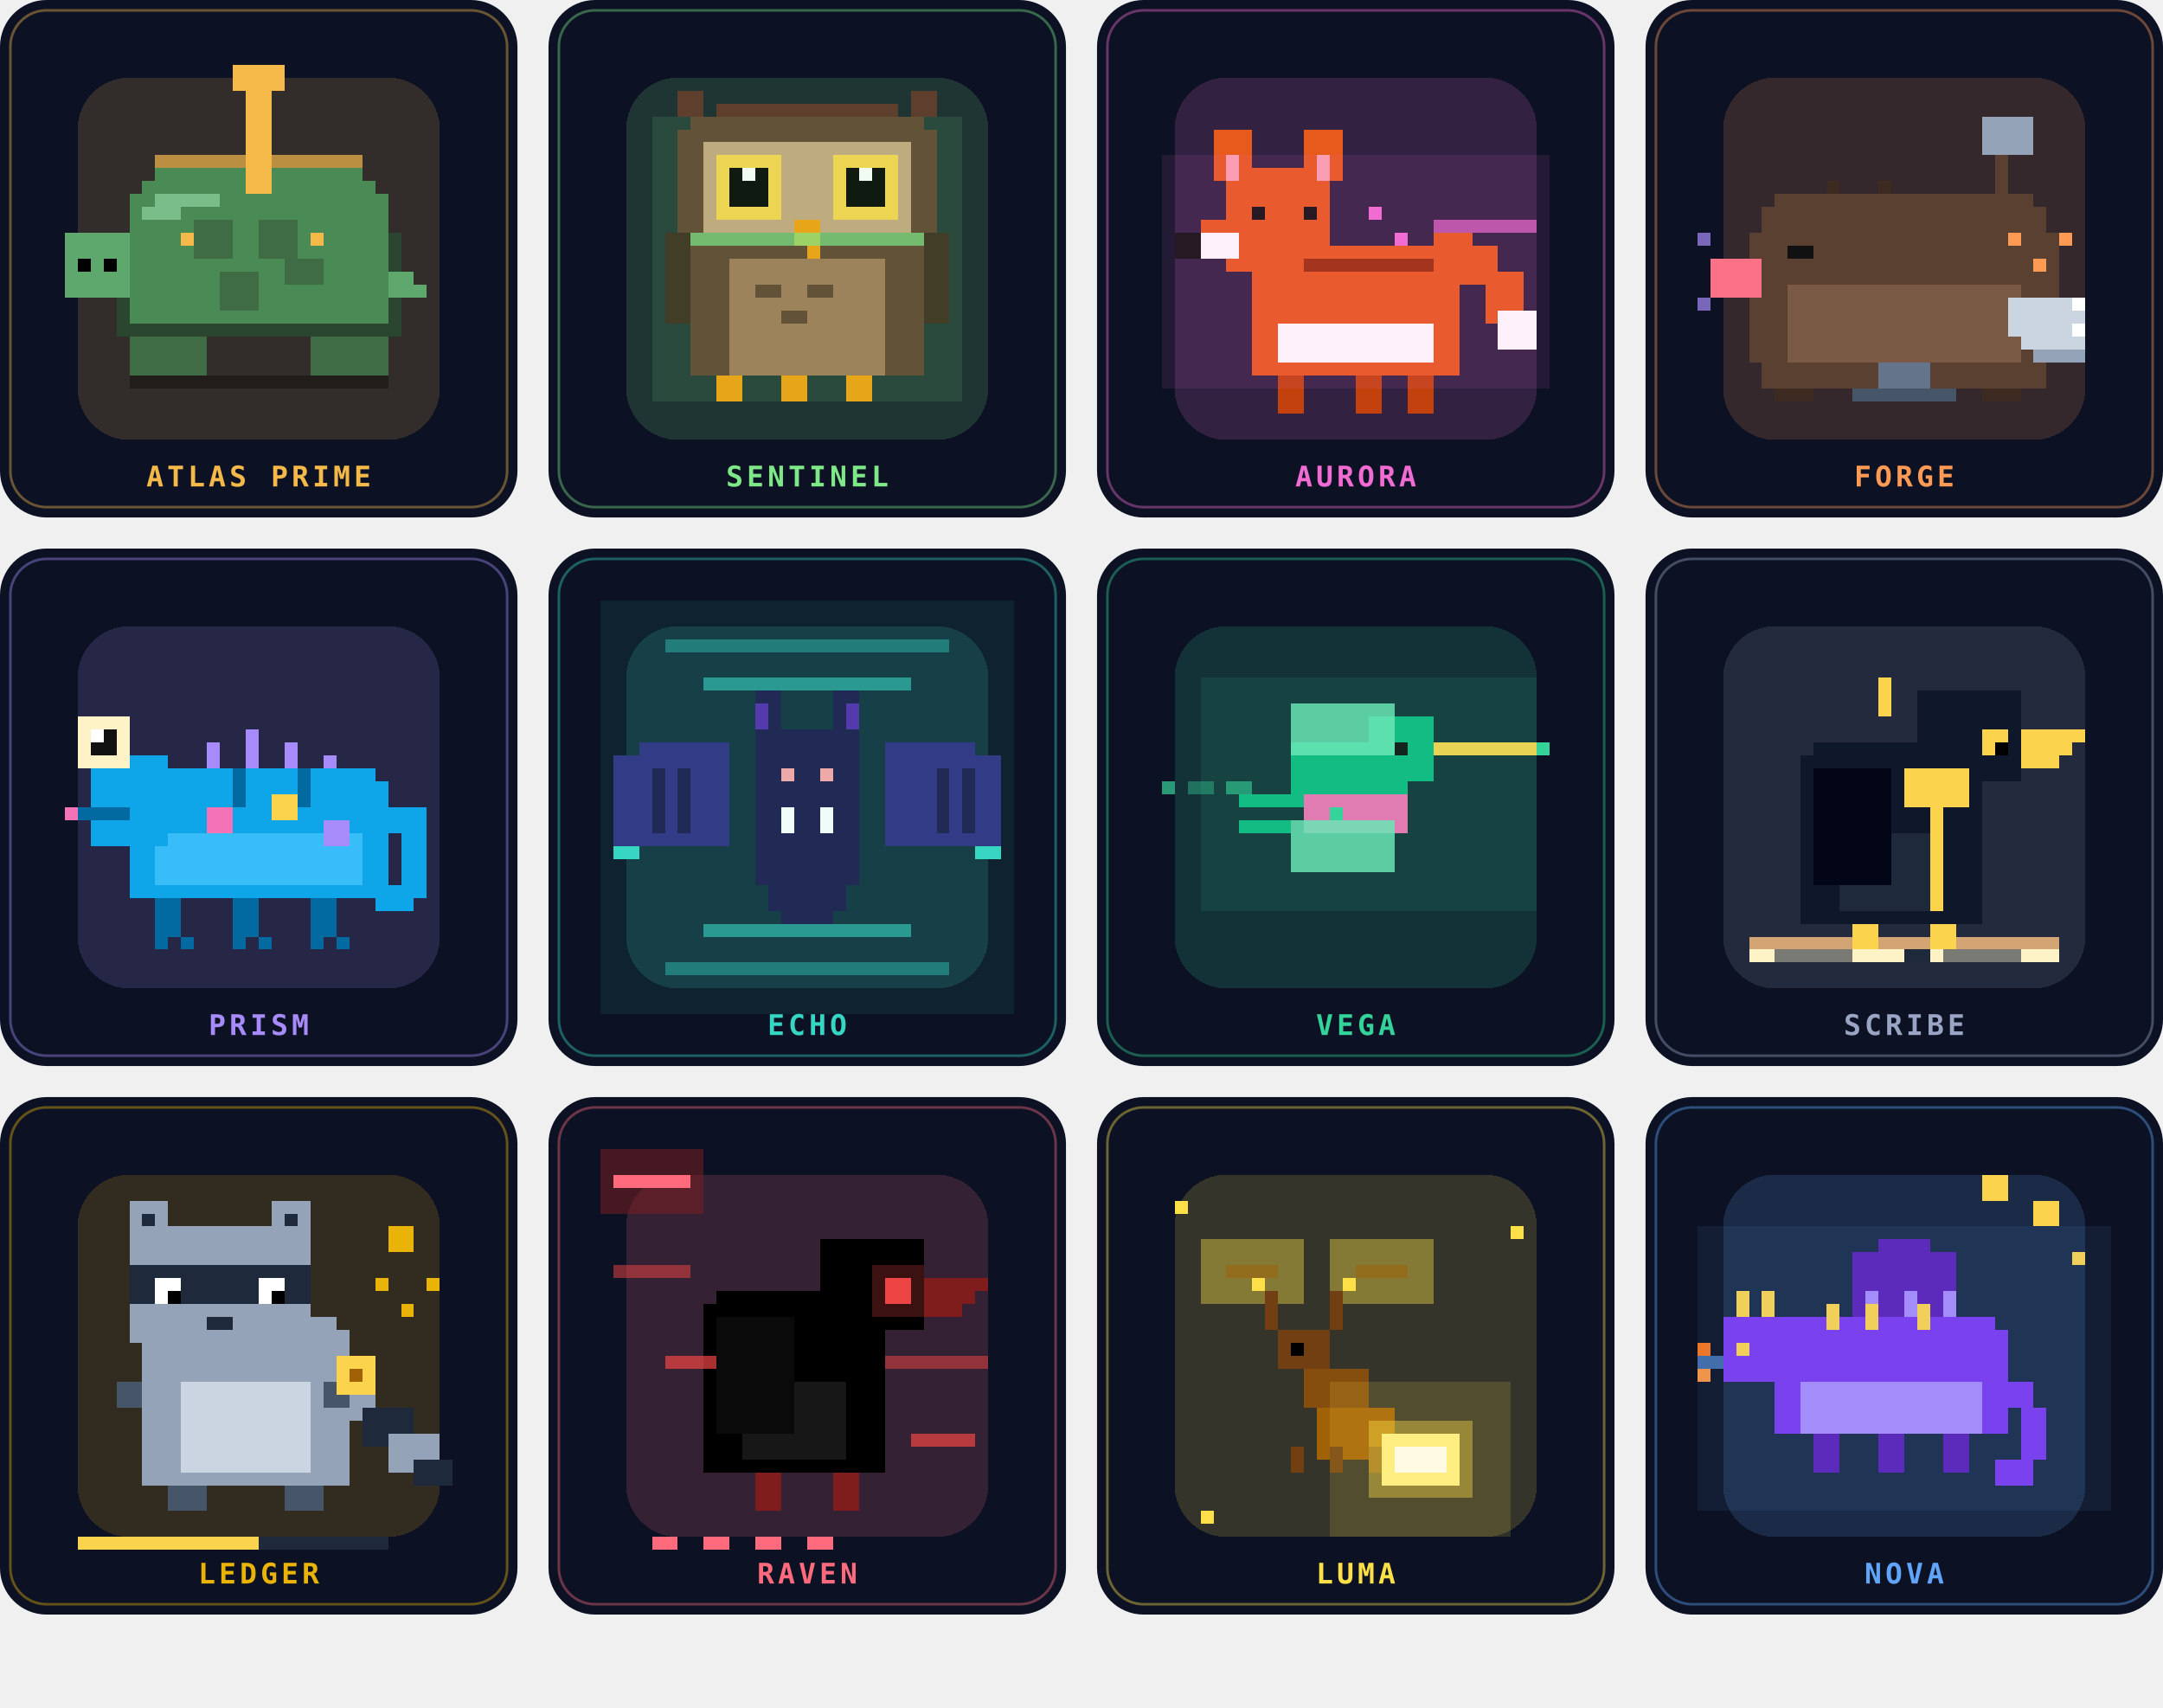
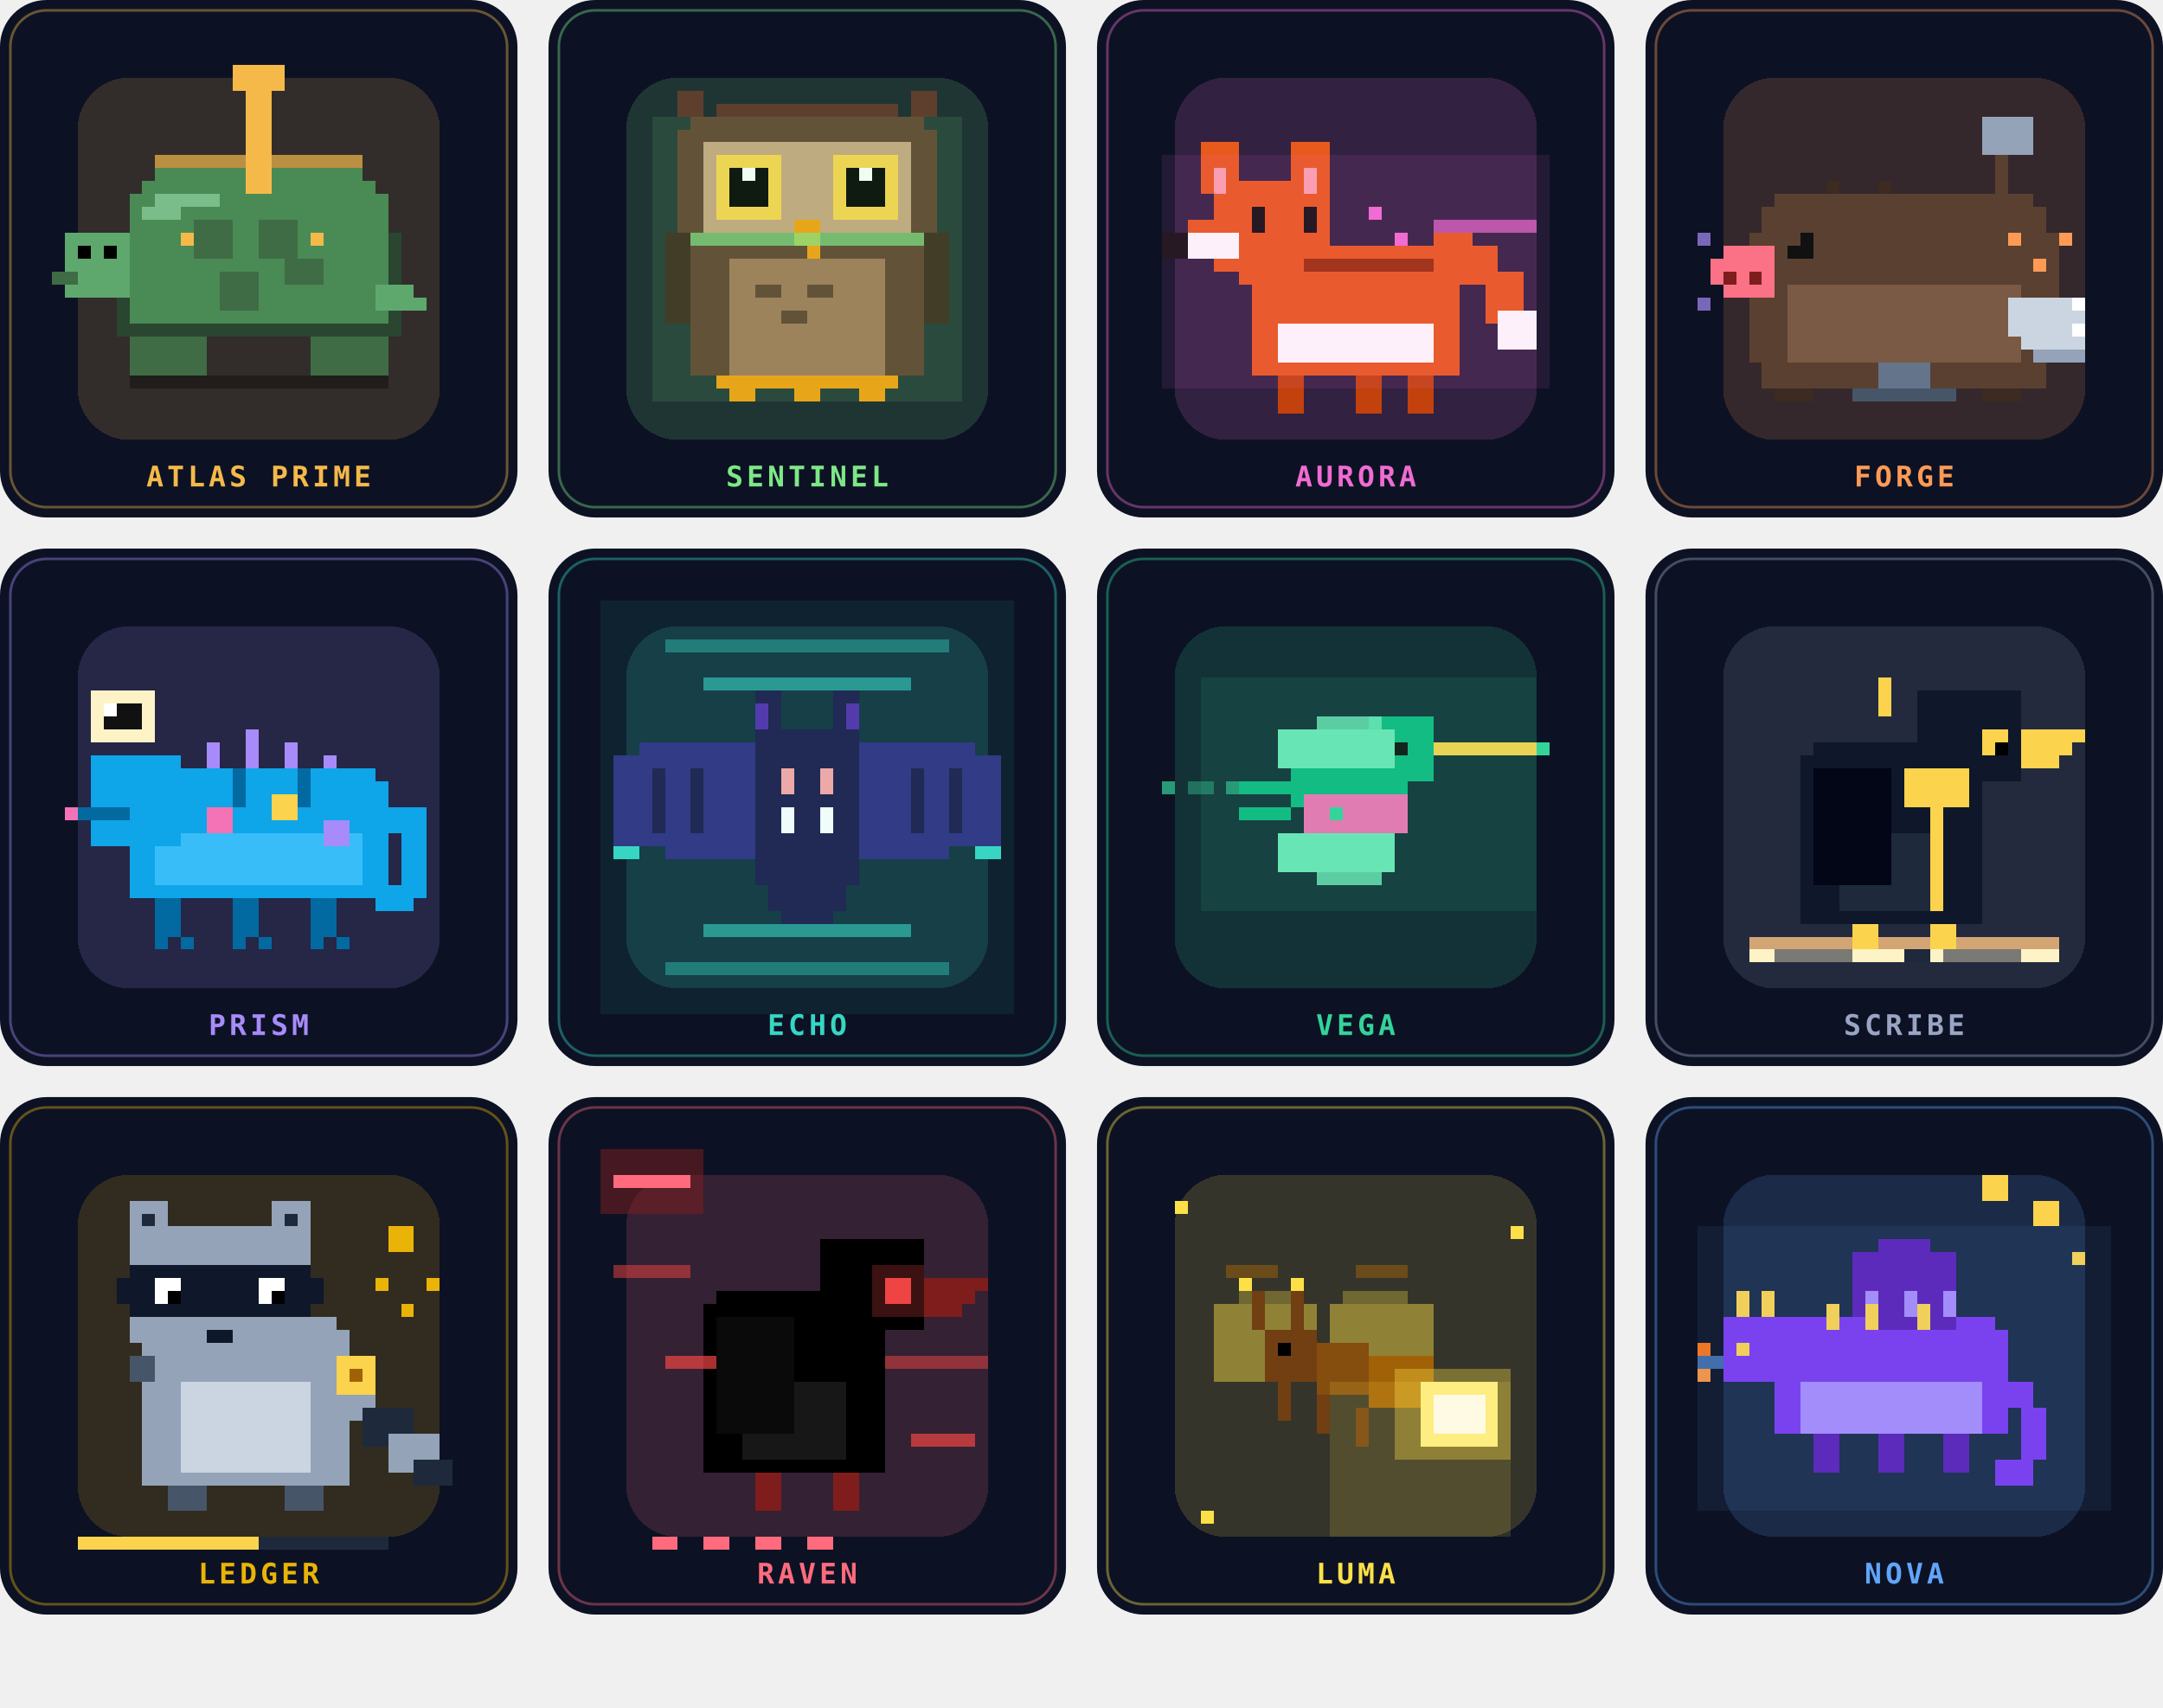
<svg xmlns="http://www.w3.org/2000/svg" viewBox="0 0 836 660" width="836" height="660" role="img" aria-label="AgentForge mascot gallery">
  <g transform="translate(0,0)">
    <rect width="200" height="200" rx="18" fill="#0c1224" />
    <rect x="4" y="4" width="192" height="192" rx="14" fill="none" stroke="#f5b94a" stroke-opacity=".4" />
    <g transform="translate(20,20) scale(5)" shape-rendering="crispEdges" style="color:#f5b94a">
      <rect class="halo" x="2" y="2" width="28" height="28" fill="currentColor" opacity="0.165" rx="4" />
      <g class="mascot-body">
        <rect x="6" y="25" width="20" height="1" fill="#000" class="r-shadow" opacity="0.35" />
        <rect x="6" y="21" width="3" height="4" fill="#3f6c45" class="r-leg" />
        <rect x="23" y="21" width="3" height="4" fill="#3f6c45" class="r-leg" />
        <rect x="9" y="22" width="3" height="3" fill="#3f6c45" class="r-leg" />
        <rect x="20" y="22" width="3" height="3" fill="#3f6c45" class="r-leg" />
        <rect x="5" y="14" width="22" height="8" fill="#2a4530" class="r-shell-base" />
        <rect x="6" y="11" width="20" height="10" fill="#4a8a55" class="r-shell" />
        <rect x="7" y="10" width="18" height="1" fill="#4a8a55" class="r-shell" />
        <rect x="8" y="9" width="16" height="1" fill="#4a8a55" class="r-shell" />
        <rect x="8" y="11" width="5" height="1" fill="#7bbd8a" class="r-shell-light" />
        <rect x="7" y="12" width="3" height="1" fill="#7bbd8a" class="r-shell-light" />
        <rect x="11" y="13" width="3" height="3" fill="#3f6c45" class="r-shell-pattern" />
        <rect x="16" y="13" width="3" height="3" fill="#3f6c45" class="r-shell-pattern" />
        <rect x="13" y="17" width="3" height="3" fill="#3f6c45" class="r-shell-pattern" />
        <rect x="18" y="16" width="3" height="2" fill="#3f6c45" class="r-shell-pattern" />
-         <rect x="26" y="17" width="2" height="2" fill="#5fa86d" class="r-tail" />
-         <rect x="28" y="18" width="1" height="1" fill="#5fa86d" class="r-tail" />
+         <rect x="25" y="18" width="3" height="2" fill="#5fa86d" class="r-tail" />
+         <rect x="27" y="19" width="2" height="1" fill="#5fa86d" class="r-tail" />
        <rect x="3" y="16" width="3" height="3" fill="#5fa86d" class="r-neck" />
        <rect x="1" y="14" width="5" height="5" fill="#5fa86d" class="r-head" />
-         <rect x="2" y="16" width="1" height="1" fill="#000" class="r-eye" />
-         <rect x="4" y="16" width="1" height="1" fill="#000" class="r-eye" />
+         <rect x="2" y="15" width="1" height="1" fill="#000" class="r-eye" />
+         <rect x="4" y="15" width="1" height="1" fill="#000" class="r-eye" />
+         <rect x="0" y="17" width="2" height="1" fill="#3f6c45" class="r-mouth" />
      </g>
      <g class="mascot-evo">
        <rect x="15" y="9" width="2" height="2" fill="currentColor" class="r-radar" />
        <rect x="10" y="14" width="1" height="1" fill="currentColor" class="r-shell-led" />
        <rect x="20" y="14" width="1" height="1" fill="currentColor" class="r-shell-led" />
        <rect x="8" y="8" width="16" height="1" fill="currentColor" class="r-bridge" opacity="0.7" />
        <rect x="15" y="3" width="2" height="6" fill="currentColor" class="r-antenna" />
        <rect x="14" y="1" width="4" height="2" fill="currentColor" class="r-antenna-tip" />
      </g>
    </g>
    <text x="100" y="188" text-anchor="middle" font-family="JetBrains Mono, ui-monospace, monospace" font-weight="700" font-size="11" fill="#f5b94a" letter-spacing="1.4">
        ATLAS PRIME
      </text>
  </g>
  <g transform="translate(212,0)">
    <rect width="200" height="200" rx="18" fill="#0c1224" />
    <rect x="4" y="4" width="192" height="192" rx="14" fill="none" stroke="#7ee787" stroke-opacity=".4" />
    <g transform="translate(20,20) scale(5)" shape-rendering="crispEdges" style="color:#7ee787">
      <rect class="halo" x="2" y="2" width="28" height="28" fill="currentColor" opacity="0.165" rx="4" />
      <g class="mascot-body">
        <rect x="7" y="11" width="18" height="14" fill="#5e3f2d" class="r-body" />
        <rect x="8" y="10" width="16" height="1" fill="#5e3f2d" class="r-body" />
        <rect x="10" y="16" width="12" height="9" fill="#a07655" class="r-chest" />
        <rect x="6" y="6" width="20" height="8" fill="#5e3f2d" class="r-head" />
        <rect x="7" y="5" width="18" height="1" fill="#5e3f2d" class="r-head" />
        <rect x="9" y="4" width="14" height="1" fill="#5e3f2d" class="r-head" />
        <rect x="6" y="3" width="2" height="2" fill="#5e3f2d" class="r-tuft" />
        <rect x="24" y="3" width="2" height="2" fill="#5e3f2d" class="r-tuft" />
        <rect x="8" y="7" width="16" height="7" fill="#c7a37f" class="r-face" />
        <rect x="9" y="8" width="5" height="5" fill="#fcd34d" class="r-eye-bg" />
        <rect x="18" y="8" width="5" height="5" fill="#fcd34d" class="r-eye-bg" />
        <rect x="10" y="9" width="3" height="3" fill="#000" class="r-eye-pupil" />
        <rect x="19" y="9" width="3" height="3" fill="#000" class="r-eye-pupil" />
        <rect x="11" y="9" width="1" height="1" fill="#fff" class="r-eye-glint" />
        <rect x="20" y="9" width="1" height="1" fill="#fff" class="r-eye-glint" />
        <rect x="15" y="13" width="2" height="2" fill="#f59e0b" class="r-beak" />
        <rect x="16" y="15" width="1" height="1" fill="#f59e0b" class="r-beak" />
-         <rect x="9" y="25" width="2" height="2" fill="#f59e0b" class="r-talon" />
-         <rect x="14" y="25" width="2" height="2" fill="#f59e0b" class="r-talon" />
-         <rect x="19" y="25" width="2" height="2" fill="#f59e0b" class="r-talon" />
+         <rect x="9" y="25" width="14" height="1" fill="#f59e0b" class="r-talon" />
+         <rect x="10" y="26" width="2" height="1" fill="#f59e0b" class="r-talon" />
+         <rect x="15" y="26" width="2" height="1" fill="#f59e0b" class="r-talon" />
+         <rect x="20" y="26" width="2" height="1" fill="#f59e0b" class="r-talon" />
      </g>
      <g class="mascot-evo">
        <rect x="6" y="14" width="20" height="1" fill="currentColor" class="r-scan" opacity="0.7" />
        <rect x="12" y="18" width="2" height="1" fill="#5e3f2d" class="r-feather" />
        <rect x="16" y="18" width="2" height="1" fill="#5e3f2d" class="r-feather" />
        <rect x="14" y="20" width="2" height="1" fill="#5e3f2d" class="r-feather" />
        <rect x="5" y="14" width="2" height="7" fill="#3a261a" class="r-wing" />
        <rect x="25" y="14" width="2" height="7" fill="#3a261a" class="r-wing" />
        <rect x="4" y="5" width="24" height="22" fill="currentColor" class="r-aura" opacity="0.12" />
      </g>
    </g>
    <text x="100" y="188" text-anchor="middle" font-family="JetBrains Mono, ui-monospace, monospace" font-weight="700" font-size="11" fill="#7ee787" letter-spacing="1.4">
        SENTINEL
      </text>
  </g>
  <g transform="translate(424,0)">
    <rect width="200" height="200" rx="18" fill="#0c1224" />
    <rect x="4" y="4" width="192" height="192" rx="14" fill="none" stroke="#f06bd2" stroke-opacity=".4" />
    <g transform="translate(20,20) scale(5)" shape-rendering="crispEdges" style="color:#f06bd2">
      <rect class="halo" x="2" y="2" width="28" height="28" fill="currentColor" opacity="0.165" rx="4" />
      <g class="mascot-body">
        <rect x="10" y="24" width="2" height="4" fill="#c2410c" class="r-leg" />
        <rect x="16" y="24" width="2" height="4" fill="#c2410c" class="r-leg" />
        <rect x="20" y="24" width="2" height="4" fill="#c2410c" class="r-leg" />
        <rect x="22" y="14" width="3" height="2" fill="#e85a1c" class="r-tail" />
        <rect x="24" y="15" width="3" height="3" fill="#e85a1c" class="r-tail" />
        <rect x="26" y="17" width="3" height="4" fill="#e85a1c" class="r-tail" />
        <rect x="27" y="20" width="3" height="3" fill="#fff" class="r-tail-tip" />
        <rect x="8" y="16" width="16" height="9" fill="#e85a1c" class="r-body" />
        <rect x="9" y="15" width="14" height="1" fill="#e85a1c" class="r-body" />
        <rect x="10" y="21" width="12" height="3" fill="#fff" class="r-belly" />
-         <rect x="6" y="10" width="8" height="7" fill="#e85a1c" class="r-head" />
-         <rect x="7" y="9" width="6" height="1" fill="#e85a1c" class="r-head" />
-         <rect x="4" y="13" width="2" height="3" fill="#e85a1c" class="r-head" />
-         <rect x="5" y="6" width="3" height="4" fill="#e85a1c" class="r-ear" />
-         <rect x="12" y="6" width="3" height="4" fill="#e85a1c" class="r-ear" />
-         <rect x="6" y="8" width="1" height="2" fill="#fda4af" class="r-ear-in" />
-         <rect x="13" y="8" width="1" height="2" fill="#fda4af" class="r-ear-in" />
+         <rect x="5" y="11" width="9" height="6" fill="#e85a1c" class="r-head" />
+         <rect x="6" y="10" width="7" height="1" fill="#e85a1c" class="r-head" />
+         <rect x="7" y="17" width="5" height="1" fill="#e85a1c" class="r-head" />
+         <rect x="3" y="13" width="3" height="3" fill="#e85a1c" class="r-head" />
+         <rect x="4" y="7" width="3" height="4" fill="#e85a1c" class="r-ear" />
+         <rect x="11" y="7" width="3" height="4" fill="#e85a1c" class="r-ear" />
+         <rect x="5" y="9" width="1" height="2" fill="#fda4af" class="r-ear-in" />
+         <rect x="12" y="9" width="1" height="2" fill="#fda4af" class="r-ear-in" />
        <rect x="3" y="14" width="4" height="2" fill="#fff" class="r-muzzle" />
-         <rect x="2" y="14" width="2" height="2" fill="#111" class="r-nose" />
-         <rect x="8" y="12" width="1" height="1" fill="#111" class="r-eye" />
-         <rect x="12" y="12" width="1" height="1" fill="#111" class="r-eye" />
+         <rect x="1" y="14" width="2" height="2" fill="#111" class="r-nose" />
+         <rect x="8" y="12" width="1" height="2" fill="#111" class="r-eye" />
+         <rect x="12" y="12" width="1" height="2" fill="#111" class="r-eye" />
      </g>
      <g class="mascot-evo">
        <rect x="22" y="13" width="8" height="1" fill="currentColor" class="r-tail-glow" opacity="0.7" />
        <rect x="17" y="12" width="1" height="1" fill="currentColor" class="r-shimmer" />
        <rect x="19" y="14" width="1" height="1" fill="currentColor" class="r-shimmer" />
        <rect x="12" y="16" width="10" height="1" fill="#9a2f0a" class="r-stripe" />
        <rect x="1" y="8" width="30" height="18" fill="currentColor" class="r-aura" opacity="0.1" />
      </g>
    </g>
    <text x="100" y="188" text-anchor="middle" font-family="JetBrains Mono, ui-monospace, monospace" font-weight="700" font-size="11" fill="#f06bd2" letter-spacing="1.4">
        AURORA
      </text>
  </g>
  <g transform="translate(636,0)">
    <rect width="200" height="200" rx="18" fill="#0c1224" />
    <rect x="4" y="4" width="192" height="192" rx="14" fill="none" stroke="#ff9a55" stroke-opacity=".4" />
    <g transform="translate(20,20) scale(5)" shape-rendering="crispEdges" style="color:#ff9a55">
      <rect class="halo" x="2" y="2" width="28" height="28" fill="currentColor" opacity="0.165" rx="4" />
      <g class="mascot-body">
        <rect x="5" y="12" width="22" height="14" fill="#5a4030" class="r-body" />
        <rect x="6" y="11" width="20" height="1" fill="#5a4030" class="r-body" />
        <rect x="4" y="14" width="1" height="10" fill="#5a4030" class="r-body" />
        <rect x="27" y="14" width="1" height="10" fill="#5a4030" class="r-body" />
        <rect x="7" y="18" width="18" height="6" fill="#7a5a44" class="r-belly" />
-         <rect x="1" y="16" width="4" height="3" fill="#fb7185" class="r-snout" />
+         <rect x="2" y="15" width="4" height="4" fill="#fb7185" class="r-snout" />
+         <rect x="1" y="16" width="1" height="2" fill="#fb7185" class="r-snout" />
+         <rect x="2" y="17" width="1" height="1" fill="#7f1d1d" class="r-nostril" />
+         <rect x="4" y="17" width="1" height="1" fill="#7f1d1d" class="r-nostril" />
        <rect x="7" y="15" width="2" height="1" fill="#111" class="r-eye" />
+         <rect x="8" y="14" width="1" height="1" fill="#111" class="r-eye" />
        <rect x="0" y="14" width="1" height="1" fill="#a78bfa" class="r-whisker" opacity="0.7" />
        <rect x="0" y="19" width="1" height="1" fill="#a78bfa" class="r-whisker" opacity="0.7" />
        <rect x="24" y="19" width="6" height="3" fill="#cbd5e1" class="r-claw" />
        <rect x="25" y="22" width="5" height="1" fill="#cbd5e1" class="r-claw" />
        <rect x="26" y="23" width="4" height="1" fill="#94a3b8" class="r-claw" />
        <rect x="29" y="19" width="1" height="1" fill="#fff" class="r-claw-tip" />
        <rect x="29" y="21" width="1" height="1" fill="#fff" class="r-claw-tip" />
        <rect x="6" y="26" width="3" height="1" fill="#3d2a20" class="r-foot" />
        <rect x="22" y="26" width="3" height="1" fill="#3d2a20" class="r-foot" />
      </g>
      <g class="mascot-evo">
        <rect x="26" y="16" width="1" height="1" fill="currentColor" class="r-spark" />
        <rect x="28" y="14" width="1" height="1" fill="currentColor" class="r-spark" />
        <rect x="24" y="14" width="1" height="1" fill="currentColor" class="r-spark" />
        <rect x="10" y="10" width="1" height="1" fill="#3d2a20" class="r-fur" />
        <rect x="14" y="10" width="1" height="1" fill="#3d2a20" class="r-fur" />
        <rect x="12" y="26" width="8" height="1" fill="#475569" class="r-anvil" />
        <rect x="14" y="24" width="4" height="2" fill="#64748b" class="r-anvil-top" />
        <rect x="22" y="5" width="4" height="3" fill="#94a3b8" class="r-hammer-head" />
        <rect x="23" y="8" width="1" height="4" fill="#5a4030" class="r-hammer-shaft" />
      </g>
    </g>
    <text x="100" y="188" text-anchor="middle" font-family="JetBrains Mono, ui-monospace, monospace" font-weight="700" font-size="11" fill="#ff9a55" letter-spacing="1.4">
        FORGE
      </text>
  </g>
  <g transform="translate(0,212)">
    <rect width="200" height="200" rx="18" fill="#0c1224" />
    <rect x="4" y="4" width="192" height="192" rx="14" fill="none" stroke="#a78bfa" stroke-opacity=".4" />
    <g transform="translate(20,20) scale(5)" shape-rendering="crispEdges" style="color:#a78bfa">
      <rect class="halo" x="2" y="2" width="28" height="28" fill="currentColor" opacity="0.165" rx="4" />
      <g class="mascot-body">
        <rect x="24" y="16" width="5" height="2" fill="#0ea5e9" class="r-tail" />
        <rect x="27" y="18" width="2" height="5" fill="#0ea5e9" class="r-tail" />
        <rect x="25" y="22" width="3" height="2" fill="#0ea5e9" class="r-tail" />
        <rect x="6" y="14" width="20" height="9" fill="#0ea5e9" class="r-body" />
        <rect x="7" y="13" width="18" height="1" fill="#0ea5e9" class="r-body" />
        <rect x="8" y="18" width="16" height="4" fill="#38bdf8" class="r-belly" />
        <rect x="8" y="23" width="2" height="3" fill="#0369a1" class="r-foot" />
        <rect x="14" y="23" width="2" height="3" fill="#0369a1" class="r-foot" />
        <rect x="20" y="23" width="2" height="3" fill="#0369a1" class="r-foot" />
        <rect x="8" y="26" width="1" height="1" fill="#0369a1" class="r-toe" />
        <rect x="10" y="26" width="1" height="1" fill="#0369a1" class="r-toe" />
        <rect x="14" y="26" width="1" height="1" fill="#0369a1" class="r-toe" />
        <rect x="16" y="26" width="1" height="1" fill="#0369a1" class="r-toe" />
        <rect x="20" y="26" width="1" height="1" fill="#0369a1" class="r-toe" />
        <rect x="22" y="26" width="1" height="1" fill="#0369a1" class="r-toe" />
-         <rect x="3" y="12" width="6" height="7" fill="#0ea5e9" class="r-head" />
-         <rect x="2" y="9" width="4" height="4" fill="#0ea5e9" class="r-eye-cone" />
-         <rect x="2" y="9" width="4" height="4" fill="#fef3c7" class="r-eye-ball" />
-         <rect x="3" y="10" width="2" height="2" fill="#111" class="r-eye-iris" />
-         <rect x="3" y="10" width="1" height="1" fill="#fff" class="r-eye-glint" />
+         <rect x="3" y="12" width="7" height="7" fill="#0ea5e9" class="r-head" />
+         <rect x="4" y="9" width="3" height="2" fill="#0369a1" class="r-eye-cone" />
+         <rect x="3" y="7" width="5" height="4" fill="#fef3c7" class="r-eye-ball" />
+         <rect x="4" y="8" width="3" height="2" fill="#111" class="r-eye-iris" />
+         <rect x="4" y="8" width="1" height="1" fill="#fff" class="r-eye-glint" />
        <rect x="2" y="16" width="4" height="1" fill="#0369a1" class="r-mouth" />
        <rect x="1" y="16" width="1" height="1" fill="#f472b6" class="r-tongue" />
      </g>
      <g class="mascot-evo">
        <rect x="12" y="16" width="2" height="2" fill="#f472b6" class="r-spot" />
        <rect x="17" y="15" width="2" height="2" fill="#fcd34d" class="r-spot" />
        <rect x="21" y="17" width="2" height="2" fill="#a78bfa" class="r-spot" />
        <rect x="14" y="13" width="1" height="3" fill="#0369a1" class="r-stripe" />
        <rect x="19" y="13" width="1" height="3" fill="#0369a1" class="r-stripe" />
        <rect x="12" y="11" width="1" height="2" fill="currentColor" class="r-crest" />
        <rect x="15" y="10" width="1" height="3" fill="currentColor" class="r-crest" />
        <rect x="18" y="11" width="1" height="2" fill="currentColor" class="r-crest" />
        <rect x="21" y="12" width="1" height="1" fill="currentColor" class="r-crest" />
      </g>
    </g>
    <text x="100" y="188" text-anchor="middle" font-family="JetBrains Mono, ui-monospace, monospace" font-weight="700" font-size="11" fill="#a78bfa" letter-spacing="1.4">
        PRISM
      </text>
  </g>
  <g transform="translate(212,212)">
    <rect width="200" height="200" rx="18" fill="#0c1224" />
    <rect x="4" y="4" width="192" height="192" rx="14" fill="none" stroke="#36d6c3" stroke-opacity=".4" />
    <g transform="translate(20,20) scale(5)" shape-rendering="crispEdges" style="color:#36d6c3">
      <rect class="halo" x="2" y="2" width="28" height="28" fill="currentColor" opacity="0.165" rx="4" />
      <g class="mascot-body">
-         <rect x="1" y="12" width="9" height="7" fill="#312e81" class="r-wing-l" />
-         <rect x="3" y="11" width="7" height="1" fill="#312e81" class="r-wing-l" />
+         <rect x="1" y="12" width="11" height="7" fill="#312e81" class="r-wing-l" />
+         <rect x="3" y="11" width="9" height="1" fill="#312e81" class="r-wing-l" />
+         <rect x="5" y="19" width="7" height="1" fill="#312e81" class="r-wing-l" />
        <rect x="4" y="13" width="1" height="5" fill="#1e1b4b" class="r-wing-bone" />
-         <rect x="6" y="13" width="1" height="5" fill="#1e1b4b" class="r-wing-bone" />
-         <rect x="22" y="12" width="9" height="7" fill="#312e81" class="r-wing-r" />
-         <rect x="22" y="11" width="7" height="1" fill="#312e81" class="r-wing-r" />
-         <rect x="26" y="13" width="1" height="5" fill="#1e1b4b" class="r-wing-bone" />
-         <rect x="28" y="13" width="1" height="5" fill="#1e1b4b" class="r-wing-bone" />
+         <rect x="7" y="13" width="1" height="5" fill="#1e1b4b" class="r-wing-bone" />
+         <rect x="20" y="12" width="11" height="7" fill="#312e81" class="r-wing-r" />
+         <rect x="20" y="11" width="9" height="1" fill="#312e81" class="r-wing-r" />
+         <rect x="20" y="19" width="7" height="1" fill="#312e81" class="r-wing-r" />
+         <rect x="24" y="13" width="1" height="5" fill="#1e1b4b" class="r-wing-bone" />
+         <rect x="27" y="13" width="1" height="5" fill="#1e1b4b" class="r-wing-bone" />
        <rect x="12" y="10" width="8" height="12" fill="#1e1b4b" class="r-body" />
        <rect x="13" y="22" width="6" height="2" fill="#1e1b4b" class="r-body" />
        <rect x="14" y="24" width="4" height="1" fill="#1e1b4b" class="r-body" />
        <rect x="12" y="7" width="2" height="3" fill="#1e1b4b" class="r-ear" />
        <rect x="18" y="7" width="2" height="3" fill="#1e1b4b" class="r-ear" />
        <rect x="12" y="8" width="1" height="2" fill="#7c3aed" class="r-ear-in" opacity="0.6" />
        <rect x="19" y="8" width="1" height="2" fill="#7c3aed" class="r-ear-in" opacity="0.6" />
-         <rect x="14" y="13" width="1" height="1" fill="#fca5a5" class="r-eye" />
-         <rect x="17" y="13" width="1" height="1" fill="#fca5a5" class="r-eye" />
+         <rect x="14" y="13" width="1" height="2" fill="#fca5a5" class="r-eye" />
+         <rect x="17" y="13" width="1" height="2" fill="#fca5a5" class="r-eye" />
        <rect x="14" y="16" width="1" height="2" fill="#fff" class="r-fang" />
        <rect x="17" y="16" width="1" height="2" fill="#fff" class="r-fang" />
      </g>
      <g class="mascot-evo">
        <rect x="8" y="6" width="16" height="1" fill="currentColor" class="r-sonar s1" opacity="0.6" />
        <rect x="8" y="25" width="16" height="1" fill="currentColor" class="r-sonar s1" opacity="0.6" />
        <rect x="5" y="3" width="22" height="1" fill="currentColor" class="r-sonar s2" opacity="0.4" />
        <rect x="5" y="28" width="22" height="1" fill="currentColor" class="r-sonar s2" opacity="0.4" />
        <rect x="1" y="19" width="2" height="1" fill="currentColor" class="r-wing-tip" />
        <rect x="29" y="19" width="2" height="1" fill="currentColor" class="r-wing-tip" />
        <rect x="0" y="0" width="32" height="32" fill="currentColor" class="r-aura" opacity="0.08" />
      </g>
    </g>
    <text x="100" y="188" text-anchor="middle" font-family="JetBrains Mono, ui-monospace, monospace" font-weight="700" font-size="11" fill="#36d6c3" letter-spacing="1.4">
        ECHO
      </text>
  </g>
  <g transform="translate(424,212)">
    <rect width="200" height="200" rx="18" fill="#0c1224" />
    <rect x="4" y="4" width="192" height="192" rx="14" fill="none" stroke="#34d399" stroke-opacity=".4" />
    <g transform="translate(20,20) scale(5)" shape-rendering="crispEdges" style="color:#34d399">
      <rect class="halo" x="2" y="2" width="28" height="28" fill="currentColor" opacity="0.165" rx="4" />
      <g class="mascot-body">
        <rect x="3" y="14" width="2" height="1" fill="#34d399" class="r-trail" opacity="0.4" />
        <rect x="6" y="14" width="2" height="1" fill="#34d399" class="r-trail" opacity="0.6" />
        <rect x="11" y="12" width="9" height="4" fill="#10b981" class="r-back" />
        <rect x="11" y="11" width="7" height="1" fill="#10b981" class="r-back" />
        <rect x="12" y="15" width="8" height="3" fill="#f472b6" class="r-chest" />
        <rect x="17" y="9" width="5" height="5" fill="#10b981" class="r-head" />
        <rect x="19" y="11" width="1" height="1" fill="#111" class="r-eye" />
        <rect x="22" y="11" width="8" height="1" fill="#fcd34d" class="r-beak" />
-         <rect x="11" y="8" width="8" height="4" fill="#6ee7b7" class="r-wing-t" opacity="0.85" />
-         <rect x="11" y="17" width="8" height="4" fill="#6ee7b7" class="r-wing-b" opacity="0.85" />
-         <rect x="7" y="15" width="4" height="1" fill="#10b981" class="r-tail" />
-         <rect x="7" y="17" width="4" height="1" fill="#10b981" class="r-tail" />
+         <rect x="10" y="10" width="9" height="3" fill="#6ee7b7" class="r-wing-t" />
+         <rect x="13" y="9" width="5" height="1" fill="#6ee7b7" class="r-wing-t" opacity="0.85" />
+         <rect x="10" y="18" width="9" height="3" fill="#6ee7b7" class="r-wing-b" />
+         <rect x="13" y="21" width="5" height="1" fill="#6ee7b7" class="r-wing-b" opacity="0.85" />
+         <rect x="7" y="14" width="4" height="1" fill="#10b981" class="r-tail" />
+         <rect x="7" y="16" width="4" height="1" fill="#10b981" class="r-tail" />
      </g>
      <g class="mascot-evo">
        <rect x="1" y="14" width="1" height="1" fill="currentColor" class="r-trail2" opacity="0.7" />
        <rect x="14" y="16" width="1" height="1" fill="currentColor" class="r-shimmer" />
        <rect x="30" y="11" width="1" height="1" fill="currentColor" class="r-beak-tip" />
        <rect x="4" y="6" width="26" height="18" fill="currentColor" class="r-orbit" opacity="0.1" />
      </g>
    </g>
    <text x="100" y="188" text-anchor="middle" font-family="JetBrains Mono, ui-monospace, monospace" font-weight="700" font-size="11" fill="#34d399" letter-spacing="1.4">
        VEGA
      </text>
  </g>
  <g transform="translate(636,212)">
    <rect width="200" height="200" rx="18" fill="#0c1224" />
    <rect x="4" y="4" width="192" height="192" rx="14" fill="none" stroke="#9aa5c4" stroke-opacity=".4" />
    <g transform="translate(20,20) scale(5)" shape-rendering="crispEdges" style="color:#9aa5c4">
      <rect class="halo" x="2" y="2" width="28" height="28" fill="currentColor" opacity="0.165" rx="4" />
      <g class="mascot-body">
        <rect x="4" y="26" width="24" height="2" fill="#fef3c7" class="r-scroll" />
        <rect x="4" y="26" width="24" height="1" fill="#d4a574" class="r-scroll-edge" />
        <rect x="8" y="12" width="14" height="13" fill="#0f172a" class="r-body" />
        <rect x="9" y="11" width="12" height="1" fill="#0f172a" class="r-body" />
        <rect x="11" y="18" width="8" height="6" fill="#1e293b" class="r-belly" />
        <rect x="9" y="13" width="6" height="9" fill="#020617" class="r-wing" />
        <rect x="17" y="7" width="8" height="7" fill="#0f172a" class="r-head" />
        <rect x="25" y="10" width="5" height="1" fill="#fcd34d" class="r-beak" />
        <rect x="25" y="11" width="4" height="1" fill="#fcd34d" class="r-beak" />
        <rect x="25" y="12" width="3" height="1" fill="#fcd34d" class="r-beak" />
        <rect x="22" y="10" width="2" height="2" fill="#fcd34d" class="r-eye" />
        <rect x="23" y="11" width="1" height="1" fill="#000" class="r-eye" />
        <rect x="12" y="25" width="2" height="2" fill="#fcd34d" class="r-leg" />
        <rect x="18" y="25" width="2" height="2" fill="#fcd34d" class="r-leg" />
      </g>
      <g class="mascot-evo">
        <rect x="18" y="16" width="1" height="8" fill="#fcd34d" class="r-quill-shaft" />
        <rect x="16" y="13" width="5" height="3" fill="#fcd34d" class="r-quill-feather" />
        <rect x="16" y="27" width="2" height="1" fill="#1e293b" class="r-ink" />
        <rect x="6" y="27" width="6" height="1" fill="#1e293b" class="r-line" opacity="0.6" />
        <rect x="19" y="27" width="6" height="1" fill="#1e293b" class="r-line" opacity="0.6" />
        <rect x="14" y="6" width="1" height="3" fill="#fcd34d" class="r-feather-tuft" />
      </g>
    </g>
    <text x="100" y="188" text-anchor="middle" font-family="JetBrains Mono, ui-monospace, monospace" font-weight="700" font-size="11" fill="#9aa5c4" letter-spacing="1.4">
        SCRIBE
      </text>
  </g>
  <g transform="translate(0,424)">
    <rect width="200" height="200" rx="18" fill="#0c1224" />
    <rect x="4" y="4" width="192" height="192" rx="14" fill="none" stroke="#eab308" stroke-opacity=".4" />
    <g transform="translate(20,20) scale(5)" shape-rendering="crispEdges" style="color:#eab308">
      <rect class="halo" x="2" y="2" width="28" height="28" fill="currentColor" opacity="0.165" rx="4" />
      <g class="mascot-body">
        <rect x="22" y="18" width="3" height="3" fill="#94a3b8" class="r-tail" />
        <rect x="24" y="20" width="4" height="3" fill="#1e293b" class="r-tail" />
        <rect x="26" y="22" width="4" height="3" fill="#94a3b8" class="r-tail" />
        <rect x="28" y="24" width="3" height="2" fill="#1e293b" class="r-tail" />
        <rect x="7" y="14" width="16" height="12" fill="#94a3b8" class="r-body" />
        <rect x="8" y="13" width="14" height="1" fill="#94a3b8" class="r-body" />
        <rect x="10" y="18" width="10" height="7" fill="#cbd5e1" class="r-chest" />
        <rect x="9" y="26" width="3" height="2" fill="#475569" class="r-leg" />
        <rect x="18" y="26" width="3" height="2" fill="#475569" class="r-leg" />
        <rect x="6" y="7" width="14" height="8" fill="#94a3b8" class="r-head" />
        <rect x="7" y="6" width="12" height="1" fill="#94a3b8" class="r-head" />
        <rect x="6" y="4" width="3" height="3" fill="#94a3b8" class="r-ear" />
        <rect x="17" y="4" width="3" height="3" fill="#94a3b8" class="r-ear" />
        <rect x="7" y="5" width="1" height="1" fill="#1e293b" class="r-ear-in" />
        <rect x="18" y="5" width="1" height="1" fill="#1e293b" class="r-ear-in" />
-         <rect x="6" y="9" width="14" height="3" fill="#1e293b" class="r-mask" />
+         <rect x="6" y="9" width="14" height="4" fill="#0f172a" class="r-mask" />
+         <rect x="5" y="10" width="1" height="2" fill="#0f172a" class="r-mask" />
+         <rect x="20" y="10" width="1" height="2" fill="#0f172a" class="r-mask" />
        <rect x="8" y="10" width="2" height="2" fill="#fff" class="r-eye" />
        <rect x="16" y="10" width="2" height="2" fill="#fff" class="r-eye" />
        <rect x="9" y="11" width="1" height="1" fill="#000" class="r-eye-pupil" />
        <rect x="17" y="11" width="1" height="1" fill="#000" class="r-eye-pupil" />
-         <rect x="12" y="13" width="2" height="1" fill="#1e293b" class="r-nose" />
-         <rect x="5" y="18" width="2" height="2" fill="#475569" class="r-hand" />
-         <rect x="21" y="18" width="2" height="2" fill="#475569" class="r-hand" />
+         <rect x="12" y="14" width="2" height="1" fill="#0f172a" class="r-nose" />
+         <rect x="6" y="16" width="2" height="2" fill="#475569" class="r-hand" />
+         <rect x="22" y="16" width="2" height="2" fill="#475569" class="r-hand" />
      </g>
      <g class="mascot-evo">
        <rect x="22" y="16" width="3" height="3" fill="#fcd34d" class="r-coin" />
        <rect x="23" y="17" width="1" height="1" fill="#a16207" class="r-coin" />
        <rect x="26" y="6" width="2" height="2" fill="currentColor" class="r-coin2" />
        <rect x="2" y="30" width="24" height="1" fill="#1e293b" class="r-bar-bg" />
        <rect x="2" y="30" width="14" height="1" fill="#fcd34d" class="r-bar-fill" />
        <rect x="25" y="10" width="1" height="1" fill="currentColor" class="r-tick" />
        <rect x="27" y="12" width="1" height="1" fill="currentColor" class="r-tick" />
        <rect x="29" y="10" width="1" height="1" fill="currentColor" class="r-tick" />
      </g>
    </g>
    <text x="100" y="188" text-anchor="middle" font-family="JetBrains Mono, ui-monospace, monospace" font-weight="700" font-size="11" fill="#eab308" letter-spacing="1.4">
        LEDGER
      </text>
  </g>
  <g transform="translate(212,424)">
    <rect width="200" height="200" rx="18" fill="#0c1224" />
    <rect x="4" y="4" width="192" height="192" rx="14" fill="none" stroke="#ff6b7d" stroke-opacity=".4" />
    <g transform="translate(20,20) scale(5)" shape-rendering="crispEdges" style="color:#ff6b7d">
      <rect class="halo" x="2" y="2" width="28" height="28" fill="currentColor" opacity="0.165" rx="4" />
      <g class="mascot-body">
        <rect x="8" y="12" width="14" height="13" fill="#000" class="r-body" />
        <rect x="9" y="11" width="12" height="1" fill="#000" class="r-body" />
        <rect x="11" y="18" width="8" height="6" fill="#171717" class="r-belly" />
        <rect x="9" y="13" width="6" height="9" fill="#0a0a0a" class="r-wing" />
        <rect x="17" y="7" width="8" height="7" fill="#000" class="r-head" />
        <rect x="25" y="10" width="5" height="1" fill="#7f1d1d" class="r-beak" />
        <rect x="25" y="11" width="4" height="1" fill="#7f1d1d" class="r-beak" />
        <rect x="25" y="12" width="3" height="1" fill="#7f1d1d" class="r-beak" />
        <rect x="22" y="10" width="2" height="2" fill="#ef4444" class="r-eye" />
        <rect x="21" y="9" width="4" height="4" fill="#ef4444" class="r-eye-glow" opacity="0.25" />
        <rect x="12" y="25" width="2" height="3" fill="#7f1d1d" class="r-leg" />
        <rect x="18" y="25" width="2" height="3" fill="#7f1d1d" class="r-leg" />
      </g>
      <g class="mascot-evo">
        <rect x="5" y="16" width="4" height="1" fill="#ef4444" class="r-glitch" opacity="0.7" />
        <rect x="24" y="22" width="5" height="1" fill="#ef4444" class="r-glitch" opacity="0.7" />
        <rect x="1" y="9" width="6" height="1" fill="#ef4444" class="r-glitch" opacity="0.5" />
        <rect x="22" y="16" width="8" height="1" fill="#ef4444" class="r-glitch" opacity="0.5" />
        <rect x="4" y="30" width="2" height="1" fill="currentColor" class="r-trace" />
        <rect x="8" y="30" width="2" height="1" fill="currentColor" class="r-trace" />
        <rect x="12" y="30" width="2" height="1" fill="currentColor" class="r-trace" />
        <rect x="16" y="30" width="2" height="1" fill="currentColor" class="r-trace" />
        <rect x="0" y="0" width="8" height="5" fill="#7f1d1d" class="r-stack" opacity="0.5" />
        <rect x="1" y="2" width="6" height="1" fill="currentColor" class="r-stack-text" />
      </g>
    </g>
    <text x="100" y="188" text-anchor="middle" font-family="JetBrains Mono, ui-monospace, monospace" font-weight="700" font-size="11" fill="#ff6b7d" letter-spacing="1.4">
        RAVEN
      </text>
  </g>
  <g transform="translate(424,424)">
    <rect width="200" height="200" rx="18" fill="#0c1224" />
    <rect x="4" y="4" width="192" height="192" rx="14" fill="none" stroke="#fde047" stroke-opacity=".4" />
    <g transform="translate(20,20) scale(5)" shape-rendering="crispEdges" style="color:#fde047">
      <rect class="halo" x="2" y="2" width="28" height="28" fill="currentColor" opacity="0.165" rx="4" />
      <g class="mascot-body">
-         <rect x="4" y="7" width="8" height="5" fill="#fde047" class="r-wing-l" opacity="0.4" />
-         <rect x="14" y="7" width="8" height="5" fill="#fde047" class="r-wing-r" opacity="0.4" />
-         <rect x="10" y="14" width="4" height="3" fill="#713f12" class="r-head" />
-         <rect x="12" y="17" width="5" height="3" fill="#854d0e" class="r-thorax" />
-         <rect x="13" y="20" width="6" height="4" fill="#a16207" class="r-abdomen" />
-         <rect x="9" y="11" width="1" height="3" fill="#713f12" class="r-antenna" />
-         <rect x="14" y="11" width="1" height="3" fill="#713f12" class="r-antenna" />
-         <rect x="8" y="10" width="1" height="1" fill="#fde047" class="r-antenna-tip" />
-         <rect x="15" y="10" width="1" height="1" fill="#fde047" class="r-antenna-tip" />
-         <rect x="11" y="15" width="1" height="1" fill="#000" class="r-eye" />
-         <rect x="11" y="23" width="1" height="2" fill="#713f12" class="r-leg" />
-         <rect x="14" y="23" width="1" height="2" fill="#713f12" class="r-leg" />
-         <rect x="17" y="23" width="1" height="2" fill="#713f12" class="r-leg" />
-         <rect x="17" y="21" width="8" height="6" fill="#fde047" class="r-lantern-glow" opacity="0.4" />
-         <rect x="18" y="22" width="6" height="4" fill="#fef08a" class="r-lantern-mid" />
-         <rect x="19" y="23" width="4" height="2" fill="#fff" class="r-lantern-core" />
+         <rect x="5" y="12" width="8" height="6" fill="#fde047" class="r-wing-l" opacity="0.45" />
+         <rect x="7" y="11" width="5" height="1" fill="#fde047" class="r-wing-l" opacity="0.3" />
+         <rect x="14" y="12" width="8" height="6" fill="#fde047" class="r-wing-r" opacity="0.45" />
+         <rect x="15" y="11" width="5" height="1" fill="#fde047" class="r-wing-r" opacity="0.3" />
+         <rect x="9" y="14" width="4" height="4" fill="#713f12" class="r-head" />
+         <rect x="13" y="15" width="4" height="4" fill="#854d0e" class="r-thorax" />
+         <rect x="17" y="16" width="5" height="4" fill="#a16207" class="r-abdomen" />
+         <rect x="8" y="11" width="1" height="3" fill="#713f12" class="r-antenna" />
+         <rect x="11" y="11" width="1" height="3" fill="#713f12" class="r-antenna" />
+         <rect x="7" y="10" width="1" height="1" fill="#fde047" class="r-antenna-tip" />
+         <rect x="11" y="10" width="1" height="1" fill="#fde047" class="r-antenna-tip" />
+         <rect x="10" y="15" width="1" height="1" fill="#000" class="r-eye" />
+         <rect x="10" y="18" width="1" height="3" fill="#713f12" class="r-leg" />
+         <rect x="13" y="19" width="1" height="3" fill="#713f12" class="r-leg" />
+         <rect x="16" y="20" width="1" height="3" fill="#713f12" class="r-leg" />
+         <rect x="19" y="17" width="9" height="7" fill="#fde047" class="r-lantern-glow" opacity="0.35" />
+         <rect x="21" y="18" width="6" height="5" fill="#fef08a" class="r-lantern-mid" />
+         <rect x="22" y="19" width="4" height="3" fill="#fff" class="r-lantern-core" />
      </g>
      <g class="mascot-evo">
        <rect x="2" y="4" width="1" height="1" fill="currentColor" class="r-spark s1" />
        <rect x="28" y="6" width="1" height="1" fill="currentColor" class="r-spark s2" />
        <rect x="4" y="28" width="1" height="1" fill="currentColor" class="r-spark s3" />
        <rect x="6" y="9" width="4" height="1" fill="#a16207" class="r-vein" opacity="0.5" />
        <rect x="16" y="9" width="4" height="1" fill="#a16207" class="r-vein" opacity="0.5" />
        <rect x="14" y="18" width="14" height="12" fill="currentColor" class="r-aura" opacity="0.15" />
      </g>
    </g>
    <text x="100" y="188" text-anchor="middle" font-family="JetBrains Mono, ui-monospace, monospace" font-weight="700" font-size="11" fill="#fde047" letter-spacing="1.4">
        LUMA
      </text>
  </g>
  <g transform="translate(636,424)">
    <rect width="200" height="200" rx="18" fill="#0c1224" />
    <rect x="4" y="4" width="192" height="192" rx="14" fill="none" stroke="#60a5fa" stroke-opacity=".4" />
    <g transform="translate(20,20) scale(5)" shape-rendering="crispEdges" style="color:#60a5fa">
      <rect class="halo" x="2" y="2" width="28" height="28" fill="currentColor" opacity="0.165" rx="4" />
      <g class="mascot-body">
        <rect x="22" y="18" width="4" height="2" fill="#7c3aed" class="r-tail" />
        <rect x="25" y="20" width="2" height="4" fill="#7c3aed" class="r-tail" />
        <rect x="23" y="24" width="3" height="2" fill="#7c3aed" class="r-tail" />
        <rect x="6" y="14" width="18" height="8" fill="#7c3aed" class="r-body" />
        <rect x="7" y="13" width="16" height="1" fill="#7c3aed" class="r-body" />
        <rect x="8" y="18" width="14" height="4" fill="#a78bfa" class="r-belly" />
        <rect x="9" y="22" width="2" height="3" fill="#5b21b6" class="r-leg" />
        <rect x="14" y="22" width="2" height="3" fill="#5b21b6" class="r-leg" />
        <rect x="19" y="22" width="2" height="3" fill="#5b21b6" class="r-leg" />
        <rect x="12" y="8" width="8" height="5" fill="#5b21b6" class="r-wing" />
        <rect x="14" y="7" width="4" height="1" fill="#5b21b6" class="r-wing" />
+         <rect x="14" y="13" width="6" height="1" fill="#5b21b6" class="r-wing" />
        <rect x="13" y="11" width="1" height="2" fill="#a78bfa" class="r-wing-membrane" />
        <rect x="16" y="11" width="1" height="2" fill="#a78bfa" class="r-wing-membrane" />
        <rect x="19" y="11" width="1" height="2" fill="#a78bfa" class="r-wing-membrane" />
        <rect x="10" y="12" width="1" height="2" fill="#fcd34d" class="r-spike" />
        <rect x="13" y="12" width="1" height="2" fill="#fcd34d" class="r-spike" />
        <rect x="17" y="12" width="1" height="2" fill="#fcd34d" class="r-spike" />
        <rect x="2" y="13" width="6" height="5" fill="#7c3aed" class="r-head" />
        <rect x="3" y="11" width="1" height="2" fill="#fcd34d" class="r-horn" />
        <rect x="5" y="11" width="1" height="2" fill="#fcd34d" class="r-horn" />
        <rect x="3" y="15" width="1" height="1" fill="#fcd34d" class="r-eye" />
        <rect x="0" y="16" width="2" height="1" fill="currentColor" class="r-breath" opacity="0.6" />
      </g>
      <g class="mascot-evo">
        <rect x="26" y="4" width="2" height="2" fill="#fcd34d" class="r-star" />
        <rect x="22" y="2" width="2" height="2" fill="#fcd34d" class="r-star" />
        <rect x="29" y="8" width="1" height="1" fill="#fcd34d" class="r-star" />
        <rect x="0" y="15" width="1" height="1" fill="#f97316" class="r-fire" />
        <rect x="0" y="17" width="1" height="1" fill="#fb923c" class="r-fire" />
        <rect x="0" y="6" width="32" height="22" fill="currentColor" class="r-orbit" opacity="0.08" />
      </g>
    </g>
    <text x="100" y="188" text-anchor="middle" font-family="JetBrains Mono, ui-monospace, monospace" font-weight="700" font-size="11" fill="#60a5fa" letter-spacing="1.4">
        NOVA
      </text>
  </g>
</svg>
